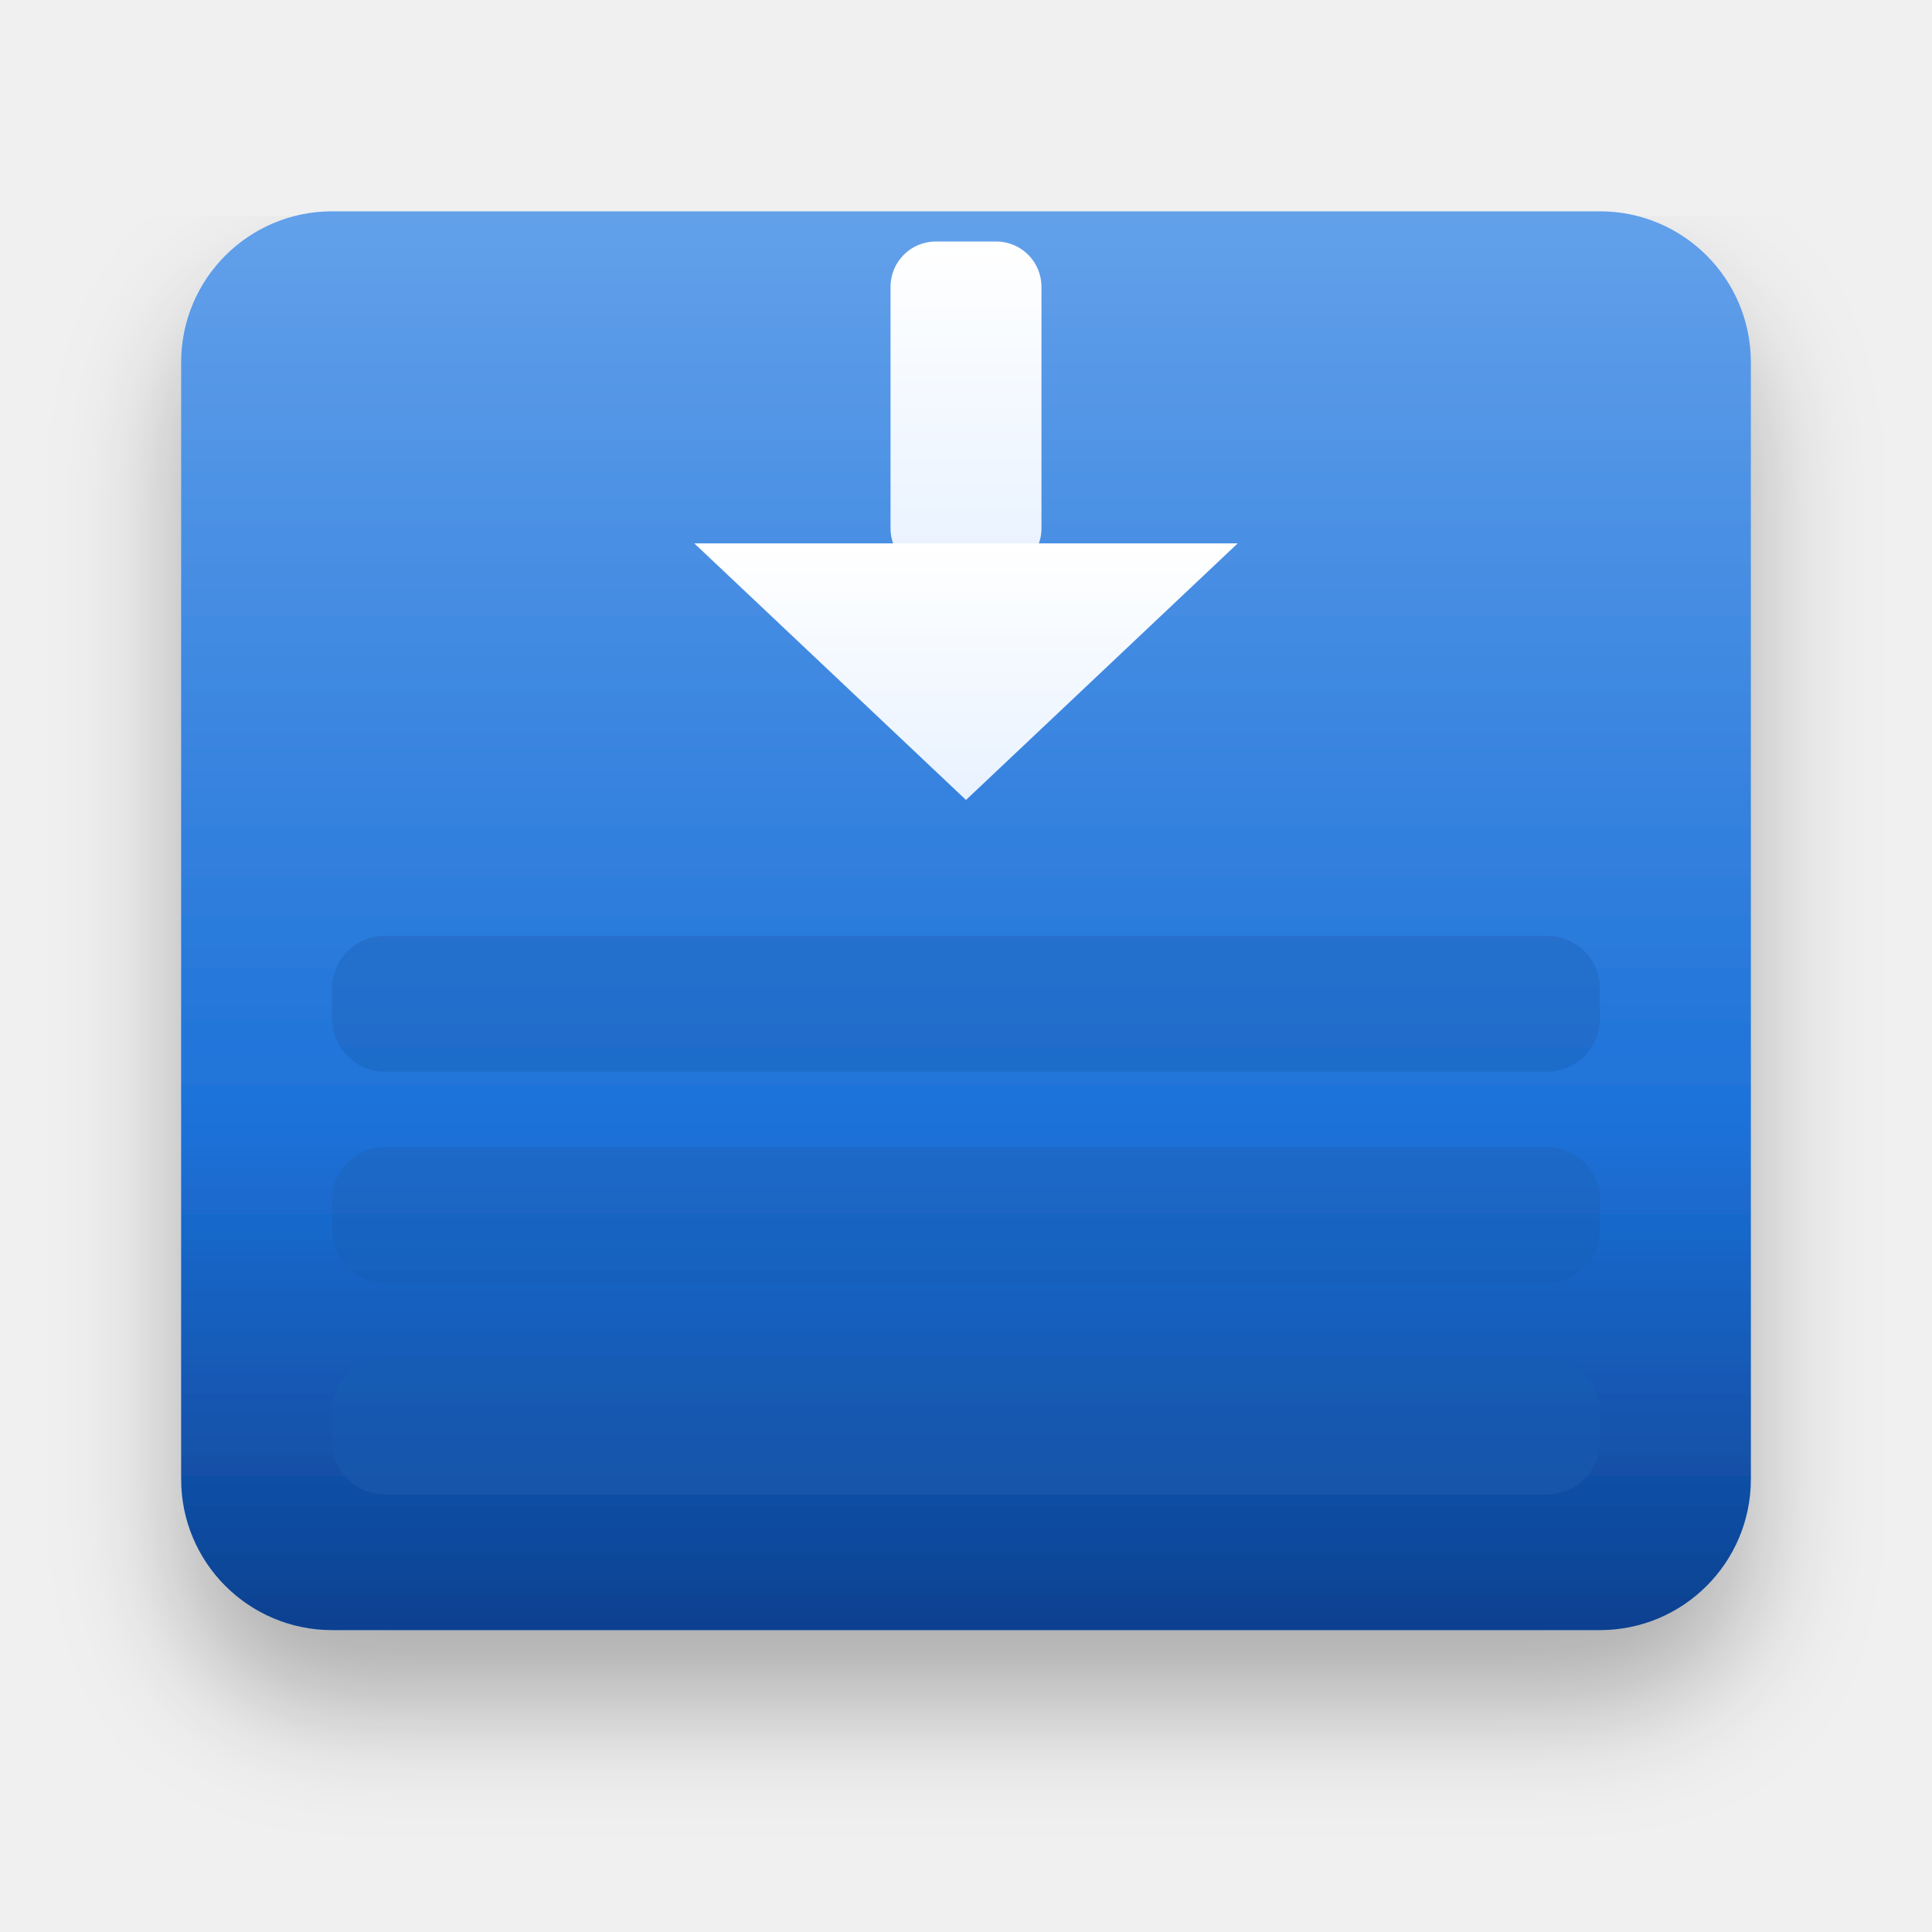
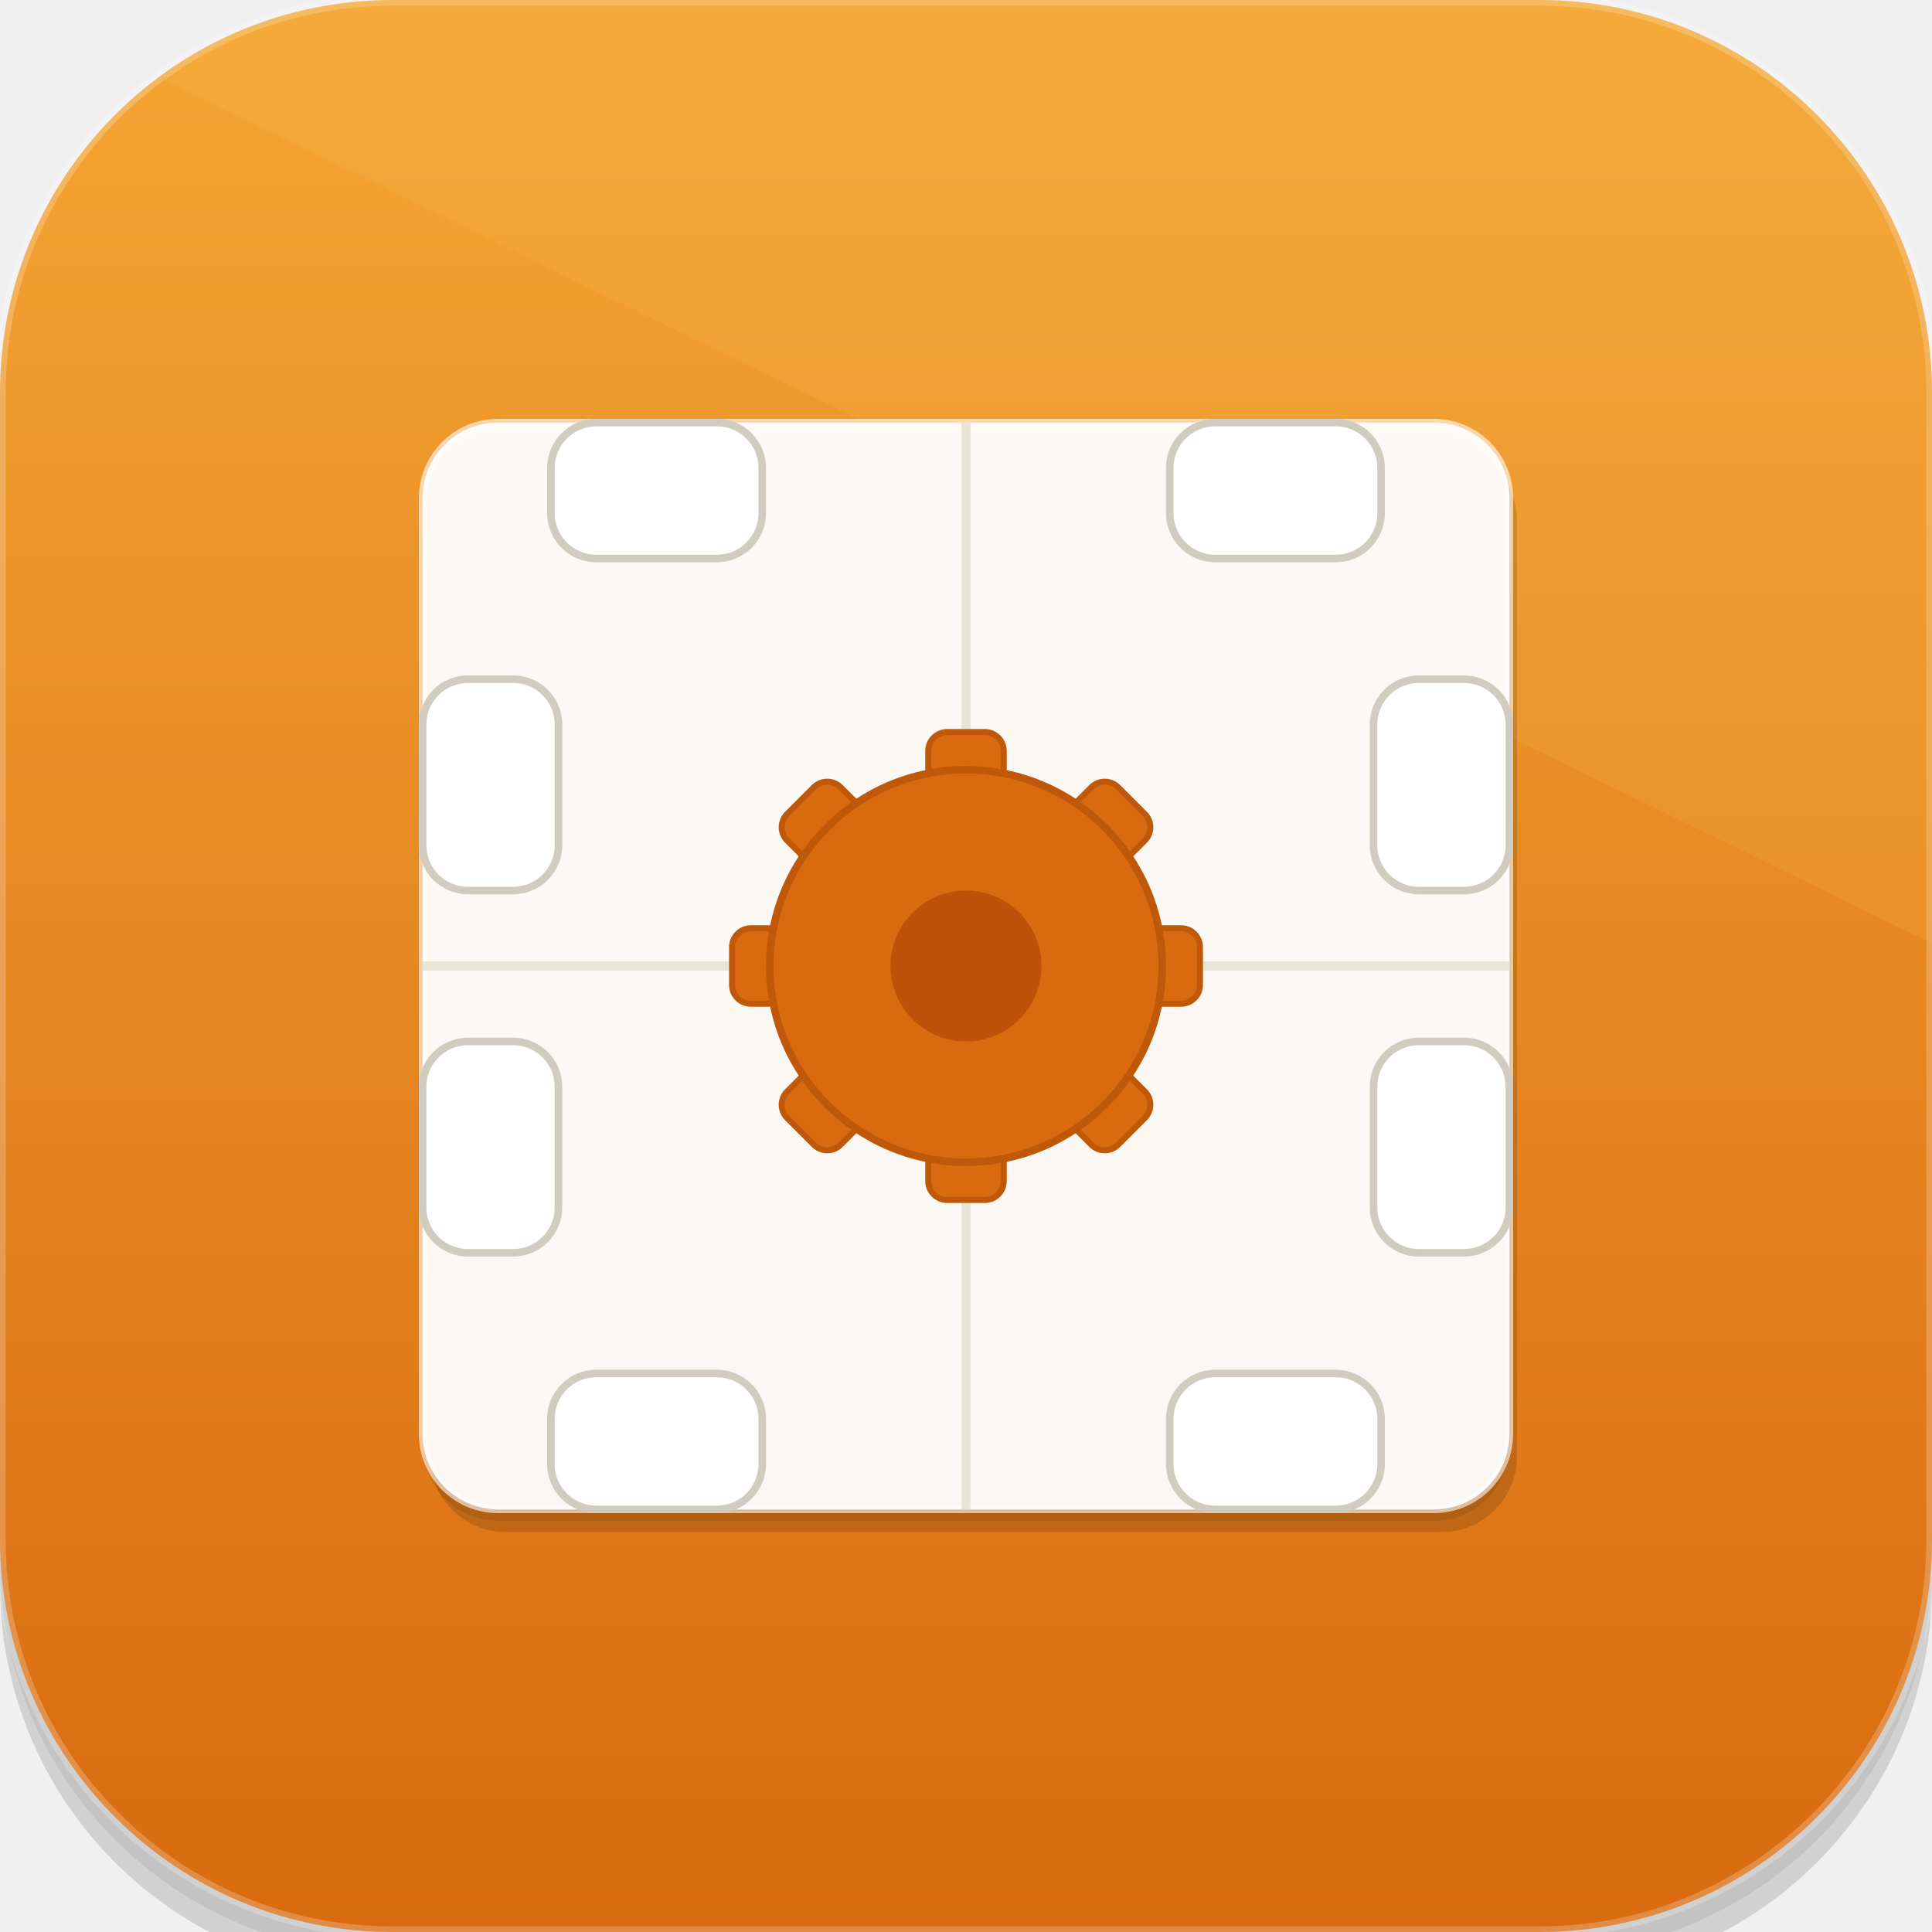
- <svg xmlns="http://www.w3.org/2000/svg" viewBox="0 0 128 128" width="128" height="128">
+ <svg xmlns="http://www.w3.org/2000/svg" width="256" height="256" viewBox="0 0 256 256">
  <defs>
-     <linearGradient id="boxGrad" x1="0" y1="0" x2="0" y2="1" gradientUnits="objectBoundingBox">
-       <stop offset="0%" stop-color="#62a0ea" />
-       <stop offset="65%" stop-color="#1c71d8" />
-       <stop offset="100%" stop-color="#0d4191" />
+     <linearGradient id="bg-plate" x1="0" y1="0" x2="0" y2="1">
+       <stop offset="0%" stop-color="#F4A634" />
+       <stop offset="100%" stop-color="#D96A10" />
    </linearGradient>
-     <linearGradient id="arrowGrad" x1="0" y1="0" x2="0" y2="1" gradientUnits="objectBoundingBox">
-       <stop offset="0%" stop-color="#ffffff" />
-       <stop offset="100%" stop-color="#e8f2ff" />
-     </linearGradient>
-     <filter id="shadow" x="-15%" y="-5%" width="130%" height="135%" color-interpolation-filters="sRGB">
-       <feDropShadow dx="0" dy="5" stdDeviation="4" flood-color="#000000" flood-opacity="0.28" />
-     </filter>
+     <clipPath id="plate-clip">
+       <rect x="0" y="0" width="256" height="256" rx="52" />
+     </clipPath>
  </defs>
-   <g filter="url(#shadow)">
-     <rect x="12" y="14" width="104" height="94" rx="10" fill="url(#boxGrad)" />
-     <rect x="22" y="62" width="84" height="9" rx="3.5" fill="#1a5fb4" opacity="0.38" />
-     <rect x="22" y="76" width="84" height="9" rx="3.5" fill="#1a5fb4" opacity="0.38" />
-     <rect x="22" y="90" width="84" height="9" rx="3.5" fill="#1a5fb4" opacity="0.38" />
-     <rect x="59" y="16" width="10" height="22" rx="3" fill="url(#arrowGrad)" />
-     <polygon points="46,36 82,36 64,53" fill="url(#arrowGrad)" />
+   <rect x="0" y="6" width="256" height="256" rx="52" fill="#000" opacity="0.13" />
+   <rect x="0" y="3" width="256" height="256" rx="52" fill="#000" opacity="0.07" />
+   <rect x="0" y="0" width="256" height="256" rx="52" fill="url(#bg-plate)" />
+   <rect x="0" y="0" width="256" height="256" rx="52" fill="none" stroke="#FFF" stroke-width="1.5" opacity="0.22" />
+   <g clip-path="url(#plate-clip)">
+     <polygon points="0,0 256,0 256,125" fill="#FBC060" opacity="0.15" />
+   </g>
+   <g transform="translate(128,128)">
+     <g opacity="0.14" transform="translate(1,3)">
+       <rect x="-72" y="-72" width="144" height="144" rx="10" fill="#000" />
+     </g>
+     <g opacity="0.08" transform="translate(0,1.5)">
+       <rect x="-72" y="-72" width="144" height="144" rx="10" fill="#000" />
+     </g>
+     <rect x="-72" y="-72" width="144" height="144" rx="10" fill="#FFFFFF" opacity="0.95" />
+     <rect x="-72" y="-72" width="144" height="144" rx="10" fill="none" stroke="#FFF" stroke-width="1" opacity="0.6" />
+     <rect x="-55" y="-72" width="28" height="18" rx="6" fill="#FFFFFF" stroke="#D0CCBF" stroke-width="1" />
+     <rect x="27" y="-72" width="28" height="18" rx="6" fill="#FFFFFF" stroke="#D0CCBF" stroke-width="1" />
+     <rect x="-72" y="-38" width="18" height="28" rx="6" fill="#FFFFFF" stroke="#D0CCBF" stroke-width="1" />
+     <rect x="-72" y="10" width="18" height="28" rx="6" fill="#FFFFFF" stroke="#D0CCBF" stroke-width="1" />
+     <rect x="54" y="-38" width="18" height="28" rx="6" fill="#FFFFFF" stroke="#D0CCBF" stroke-width="1" />
+     <rect x="54" y="10" width="18" height="28" rx="6" fill="#FFFFFF" stroke="#D0CCBF" stroke-width="1" />
+     <rect x="-55" y="54" width="28" height="18" rx="6" fill="#FFFFFF" stroke="#D0CCBF" stroke-width="1" />
+     <rect x="27" y="54" width="28" height="18" rx="6" fill="#FFFFFF" stroke="#D0CCBF" stroke-width="1" />
+     <line x1="-72" y1="0" x2="72" y2="0" stroke="#E8E4D8" stroke-width="1.2" />
+     <line x1="0" y1="-72" x2="0" y2="72" stroke="#E8E4D8" stroke-width="1.2" />
+     <g fill="#D96A10" stroke="#BF5808" stroke-width="0.8">
+       <rect x="-5" y="-31" width="10" height="9" rx="2.5" />
+       <rect x="-5" y="-31" width="10" height="9" rx="2.5" transform="rotate(45)" />
+       <rect x="-5" y="-31" width="10" height="9" rx="2.5" transform="rotate(90)" />
+       <rect x="-5" y="-31" width="10" height="9" rx="2.5" transform="rotate(135)" />
+       <rect x="-5" y="-31" width="10" height="9" rx="2.5" transform="rotate(180)" />
+       <rect x="-5" y="-31" width="10" height="9" rx="2.5" transform="rotate(225)" />
+       <rect x="-5" y="-31" width="10" height="9" rx="2.5" transform="rotate(270)" />
+       <rect x="-5" y="-31" width="10" height="9" rx="2.5" transform="rotate(315)" />
+     </g>
+     <circle cx="0" cy="0" r="26" fill="#D96A10" stroke="#BF5808" stroke-width="1" />
+     <circle cx="0" cy="0" r="10" fill="#BF5208" />
  </g>
</svg>
